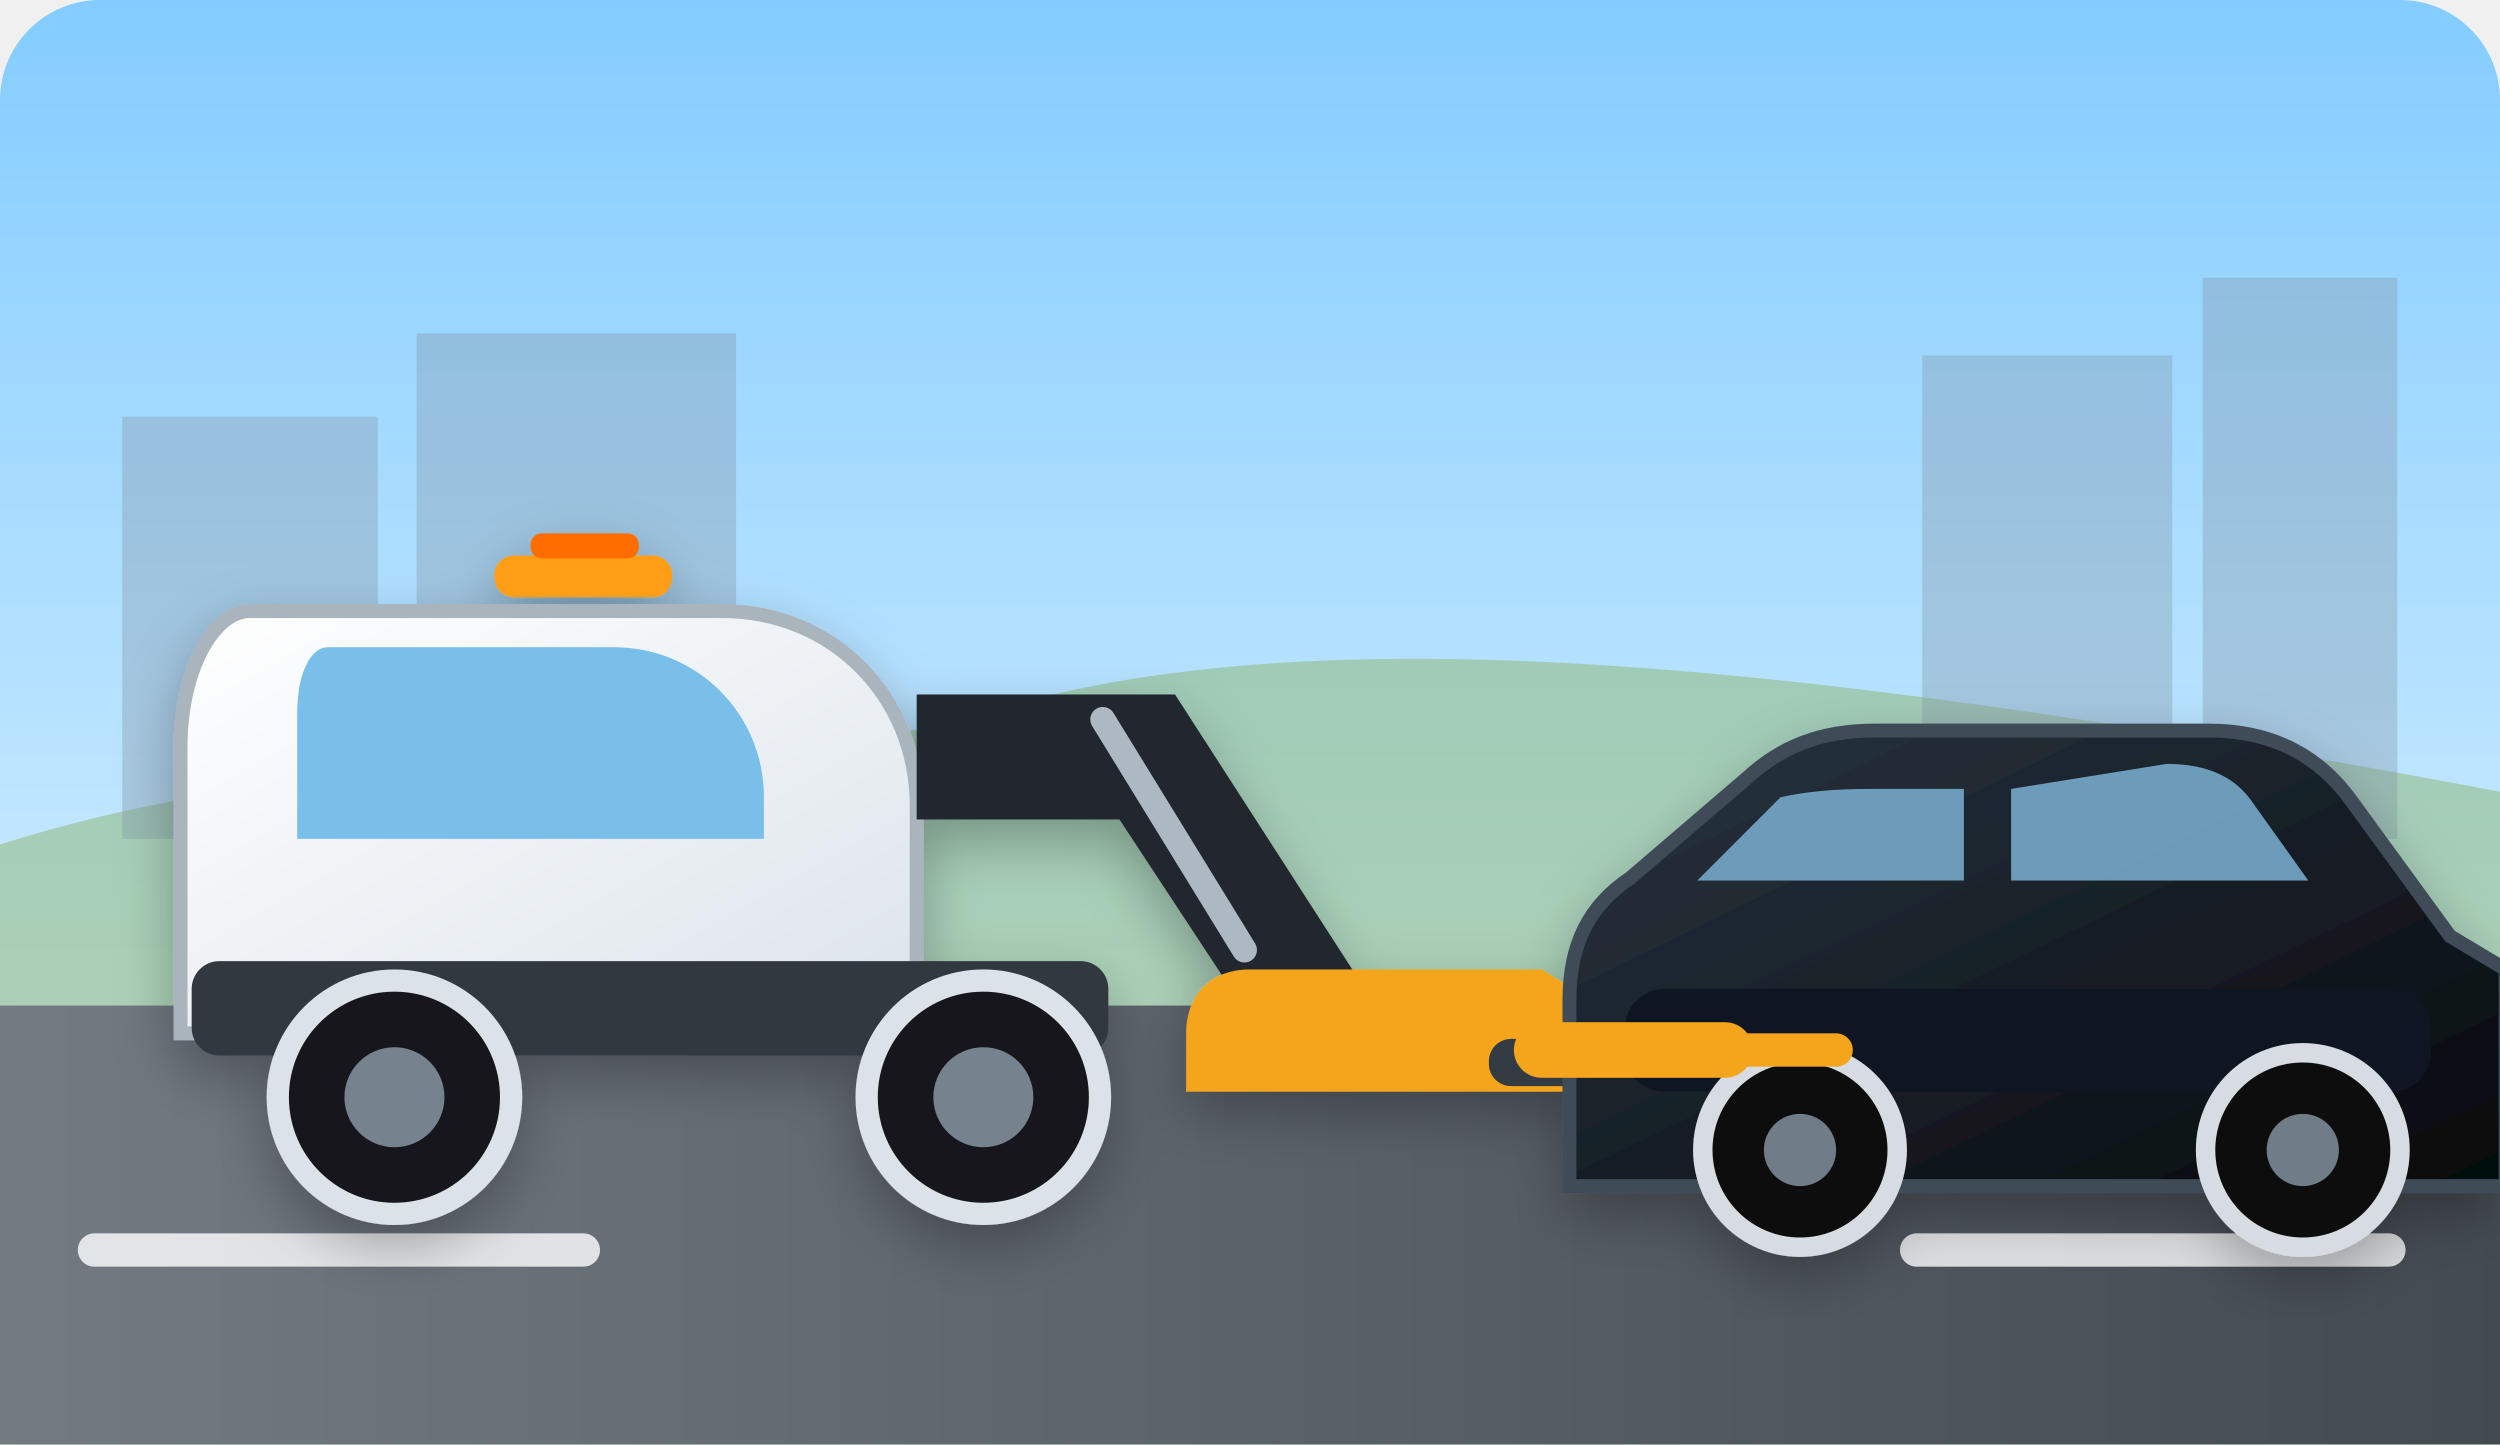
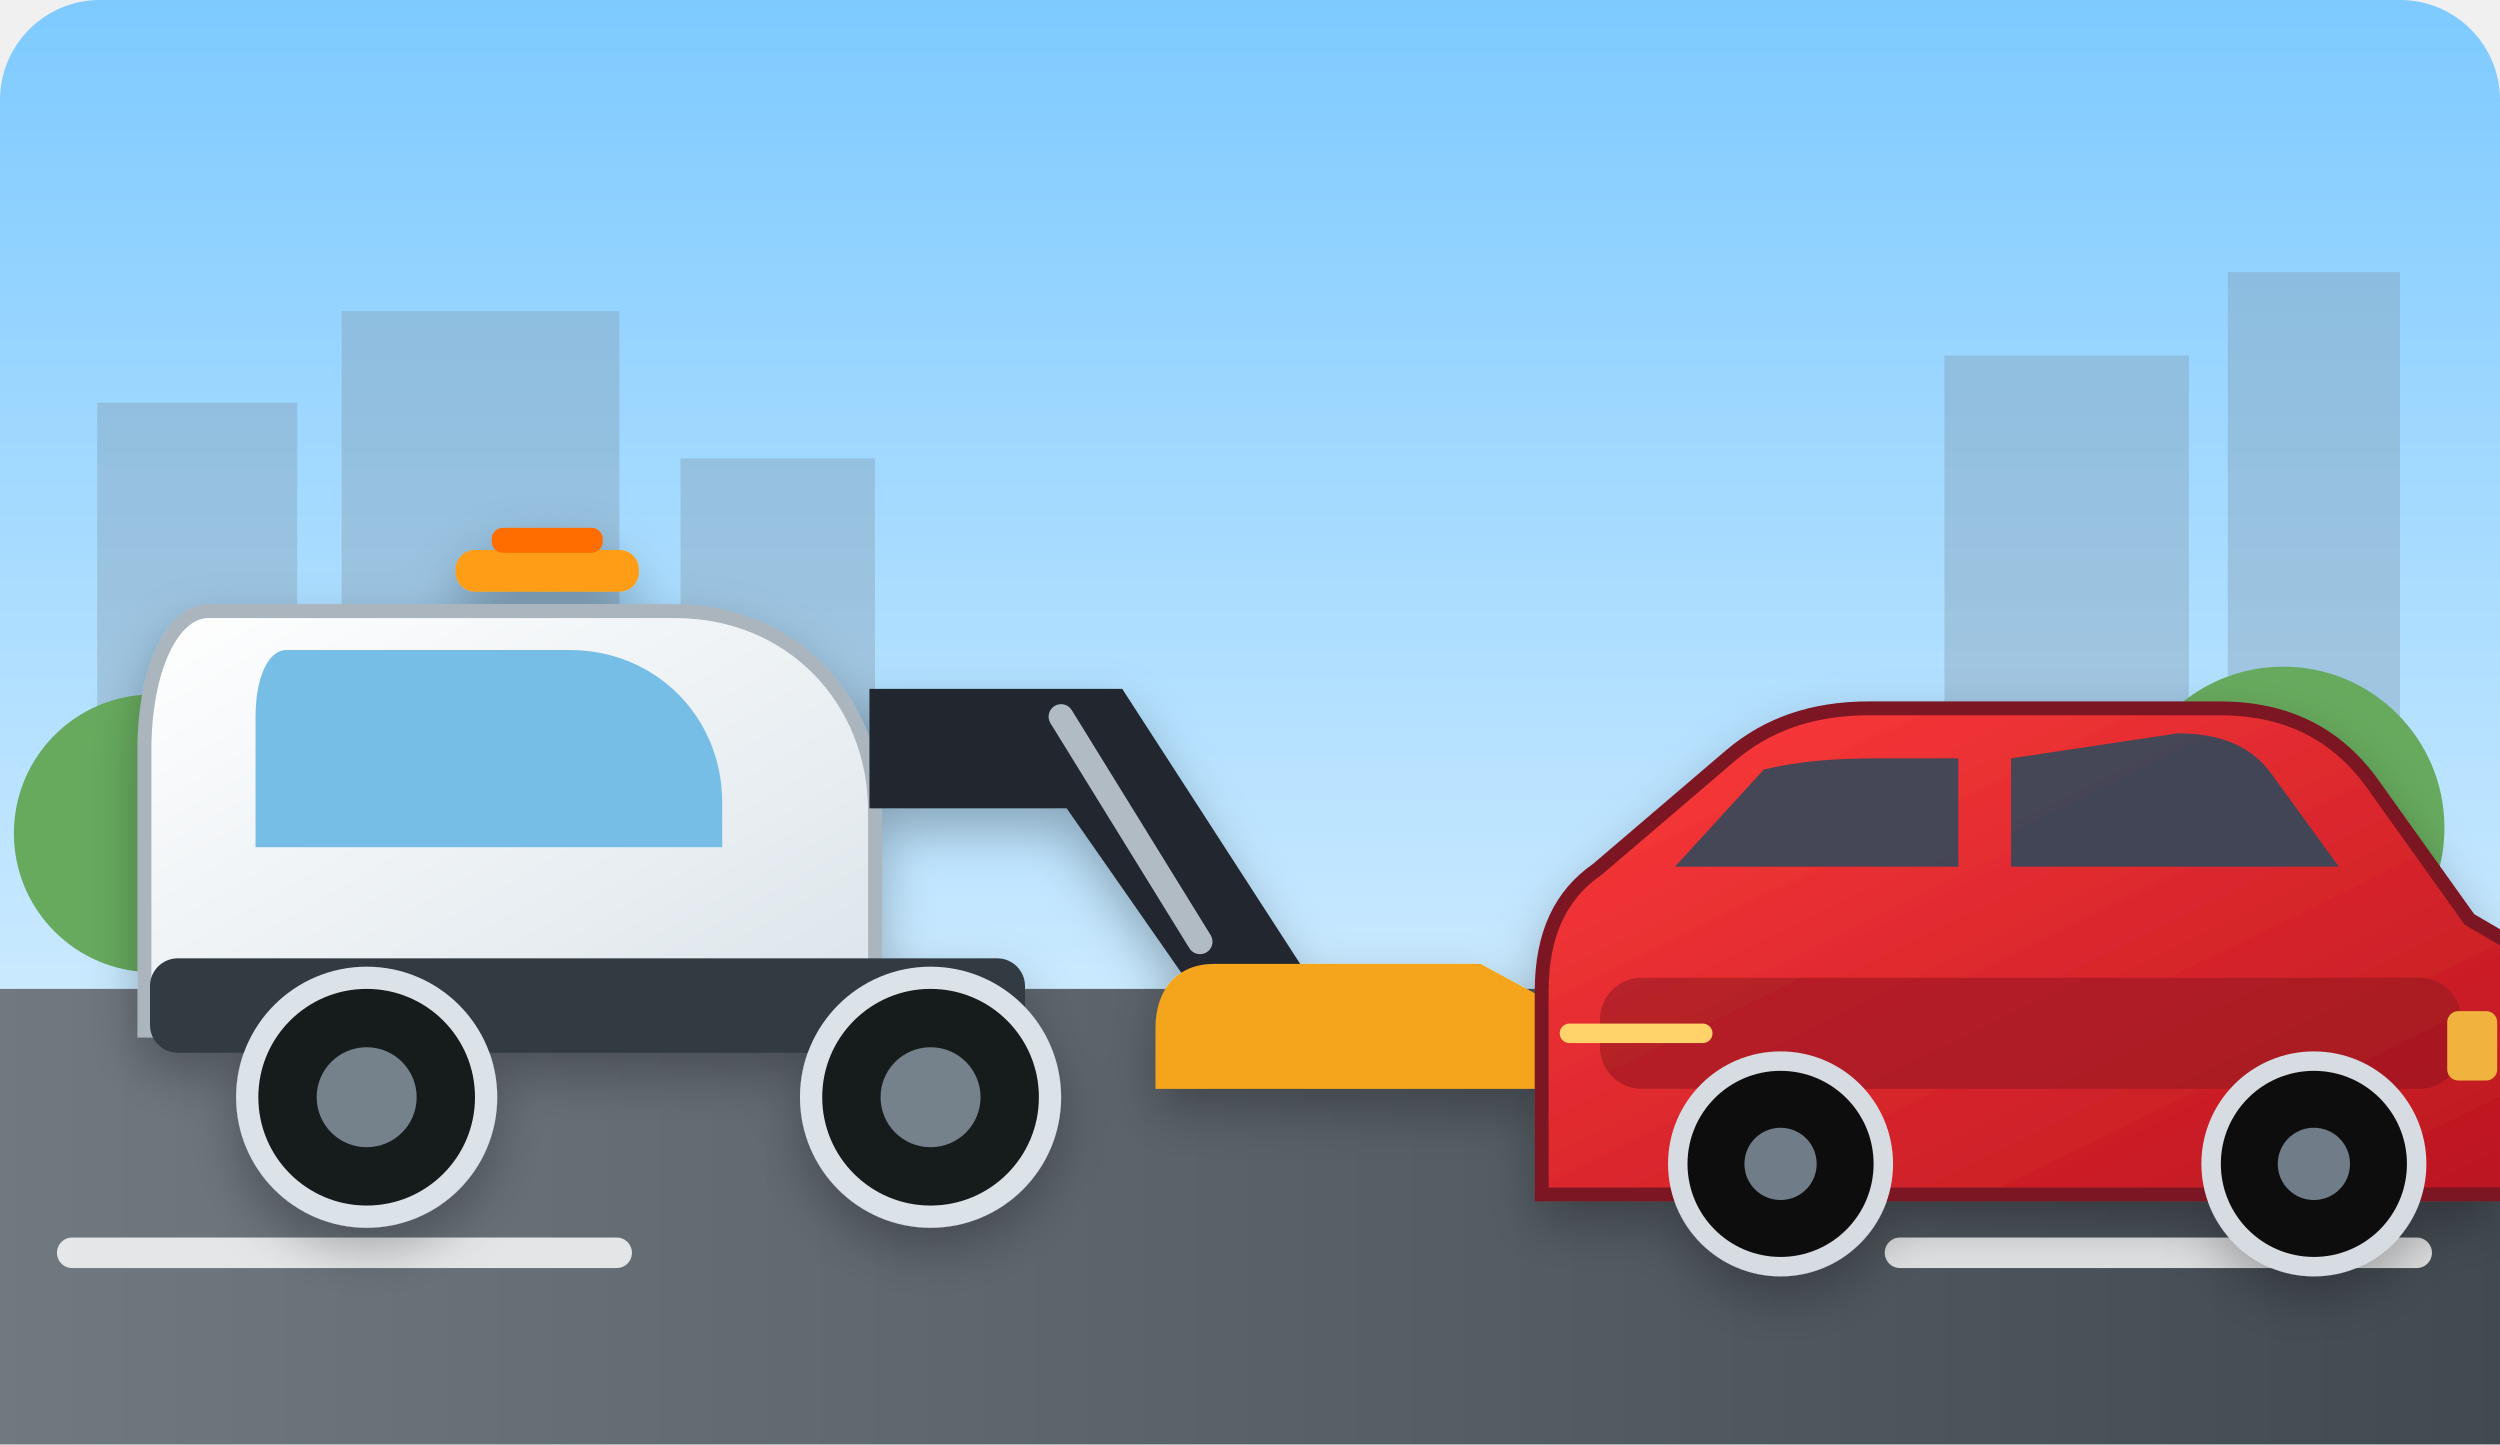
- <svg xmlns="http://www.w3.org/2000/svg" viewBox="0 0 900 520" role="img" aria-label="Чирэгч машин суудлын машиныг араас өргөж чирж байгаа зураг">
+ <svg xmlns="http://www.w3.org/2000/svg" viewBox="0 0 900 520" role="img" aria-label="Чирэгч машин улаан суудлын машиныг араас өргөж чирж байгаа зураг">
  <defs>
    <linearGradient id="sky" x1="0" y1="0" x2="0" y2="1">
-       <stop stop-color="#83ccff" />
-       <stop offset="1" stop-color="#edf9ff" />
+       <stop stop-color="#7dcaff" />
+       <stop offset="1" stop-color="#edf8ff" />
    </linearGradient>
    <linearGradient id="road" x1="0" y1="0" x2="1" y2="0">
-       <stop stop-color="#727a82" />
-       <stop offset="1" stop-color="#434a51" />
+       <stop stop-color="#707980" />
+       <stop offset="1" stop-color="#424a51" />
    </linearGradient>
    <linearGradient id="truck" x1="0" y1="0" x2="1" y2="1">
-       <stop stop-color="#fff" />
-       <stop offset="1" stop-color="#dbe3ea" />
+       <stop stop-color="#ffffff" />
+       <stop offset="1" stop-color="#dbe4ea" />
    </linearGradient>
-     <linearGradient id="car" x1="0" y1="0" x2="1" y2="1">
-       <stop stop-color="#2a3541" />
-       <stop offset="1" stop-color="#05090c" />
+     <linearGradient id="redcar" x1="0" y1="0" x2="1" y2="1">
+       <stop stop-color="#ff3b3b" />
+       <stop offset="1" stop-color="#b91520" />
    </linearGradient>
    <filter id="shadow">
-       <feDropShadow dx="0" dy="8" stdDeviation="10" flood-opacity=".28" />
+       <feDropShadow dx="0" dy="8" stdDeviation="9" flood-opacity=".27" />
    </filter>
  </defs>
  <rect width="900" height="520" rx="36" fill="url(#sky)" />
-   <path d="M0 304 C140 260 240 290 360 255 S660 240 900 285 V520 H0Z" fill="#8fba7b" opacity=".55" />
-   <g opacity=".36" fill="#8395a5">
-     <rect x="44" y="150" width="92" height="152" />
-     <rect x="150" y="120" width="115" height="182" />
-     <rect x="692" y="128" width="90" height="174" />
-     <rect x="793" y="100" width="70" height="202" />
+   <g opacity=".36" fill="#7f96aa">
+     <rect x="35" y="145" width="72" height="160" />
+     <rect x="123" y="112" width="100" height="193" />
+     <rect x="245" y="165" width="70" height="140" />
+     <rect x="700" y="128" width="88" height="177" />
+     <rect x="802" y="98" width="62" height="207" />
  </g>
-   <rect y="362" width="900" height="158" fill="url(#road)" />
-   <path d="M34 450H210M690 450H860" stroke="#fff" stroke-width="12" stroke-linecap="round" opacity=".8" />
+   <g fill="#67aa5e">
+     <circle cx="55" cy="300" r="50" />
+     <circle cx="822" cy="298" r="58" />
+     <circle cx="758" cy="310" r="42" />
+   </g>
+   <rect y="356" width="900" height="164" fill="url(#road)" />
+   <path d="M26 451H222M684 451H870" stroke="#fff" stroke-width="11" stroke-linecap="round" opacity=".82" />
  <g filter="url(#shadow)">
-     <path d="M90 220h170c40 0 70 31 70 70v82H65V269c0-28 12-49 25-49Z" fill="url(#truck)" stroke="#a9b4bd" stroke-width="5" />
-     <path d="M118 233h103c30 0 54 24 54 54v15H107v-45c0-15 5-24 11-24Z" fill="#79bfe9" />
-     <rect x="69" y="346" width="330" height="34" rx="10" fill="#303841" />
-     <rect x="178" y="200" width="64" height="15" rx="7" fill="#ff9d18" />
-     <rect x="191" y="192" width="39" height="9" rx="4" fill="#ff6d00" />
-     <path d="M330 250h93l78 121h-48l-50-76h-73Z" fill="#20262d" />
-     <path d="m397 259 51 83" stroke="#aeb8c2" stroke-width="9" stroke-linecap="round" />
-     <path d="M450 349h105l42 26v18H427v-21c0-13 8-23 23-23Z" fill="#f4a51f" />
-     <rect x="536" y="374" width="151" height="17" rx="8" fill="#323a42" />
-     <g fill="#15191d" stroke="#dce3e8" stroke-width="8">
-       <circle cx="142" cy="395" r="42" />
-       <circle cx="354" cy="395" r="42" />
+     <path d="M75 220h168c42 0 72 32 72 72v79H52V270c0-29 10-50 23-50Z" fill="url(#truck)" stroke="#aab5be" stroke-width="5" />
+     <path d="M103 234h102c31 0 55 24 55 55v16H92v-47c0-15 5-24 11-24Z" fill="#77bee7" />
+     <rect x="54" y="345" width="315" height="34" rx="10" fill="#313a42" />
+     <rect x="164" y="198" width="66" height="15" rx="7" fill="#ff9d18" />
+     <rect x="177" y="190" width="40" height="9" rx="4" fill="#ff6d00" />
+     <g fill="#171b1f" stroke="#dce3e8" stroke-width="8">
+       <circle cx="132" cy="395" r="43" />
+       <circle cx="335" cy="395" r="43" />
    </g>
-     <g fill="#76838e">
-       <circle cx="142" cy="395" r="18" />
-       <circle cx="354" cy="395" r="18" />
+     <g fill="#75818b">
+       <circle cx="132" cy="395" r="18" />
+       <circle cx="335" cy="395" r="18" />
    </g>
-     <g transform="translate(565 260)">
-       <path d="M22 56 64 20c12-11 26-17 46-17h120c23 0 40 9 52 26l35 48 20 12v78H0v-67c0-20 7-34 22-44Z" fill="url(#car)" stroke="#3f4b58" stroke-width="5" />
-       <path d="M76 27 46 57h96V24h-33c-14 0-24 1-33 3Zm83-3v33h107l-20-28c-6-9-16-14-31-14Z" fill="#76a9c9" opacity=".9" />
-       <rect x="20" y="96" width="290" height="37" rx="14" fill="#111820" />
-       <circle cx="83" cy="154" r="35" fill="#111" stroke="#d6dce1" stroke-width="7" />
-       <circle cx="264" cy="154" r="35" fill="#111" stroke="#d6dce1" stroke-width="7" />
-       <circle cx="83" cy="154" r="13" fill="#707d88" />
-       <circle cx="264" cy="154" r="13" fill="#707d88" />
+     <path d="M313 248h91l77 119h-44l-53-76h-71Z" fill="#20262d" />
+     <path d="m382 258 50 81" stroke="#b1bbc3" stroke-width="9" stroke-linecap="round" />
+     <path d="M437 347h96l46 25v20H416v-22c0-14 8-23 21-23Z" fill="#f4a51f" />
+     <path d="M521 376h110" stroke="#f4a51f" stroke-width="20" stroke-linecap="round" />
+     <path d="M605 376h55" stroke="#f4a51f" stroke-width="12" stroke-linecap="round" />
+     <g transform="translate(555 242)">
+       <path d="M20 71 68 30c13-11 29-17 50-17h126c24 0 42 9 55 27l35 49 24 14v85H0v-73c0-21 7-35 20-44Z" fill="url(#redcar)" stroke="#7c1820" stroke-width="5" />
+       <path d="M80 35 48 70h102V31h-28c-17 0-29 1-42 4Zm89-4v39h118l-24-33c-7-10-18-15-34-15Z" fill="#32485a" opacity=".9" />
+       <rect x="21" y="110" width="310" height="40" rx="15" fill="#8f1520" opacity=".55" />
+       <circle cx="86" cy="177" r="37" fill="#111" stroke="#d6dce1" stroke-width="7" />
+       <circle cx="278" cy="177" r="37" fill="#111" stroke="#d6dce1" stroke-width="7" />
+       <circle cx="86" cy="177" r="13" fill="#707d88" />
+       <circle cx="278" cy="177" r="13" fill="#707d88" />
+       <path d="M10 130h48" stroke="#ffd26a" stroke-width="7" stroke-linecap="round" />
+       <rect x="326" y="122" width="18" height="25" rx="4" fill="#f0b33d" />
    </g>
-     <path d="M555 378h66" stroke="#f4a51f" stroke-width="20" stroke-linecap="round" />
-     <path d="M607 378h54" stroke="#f4a51f" stroke-width="12" stroke-linecap="round" />
  </g>
</svg>
